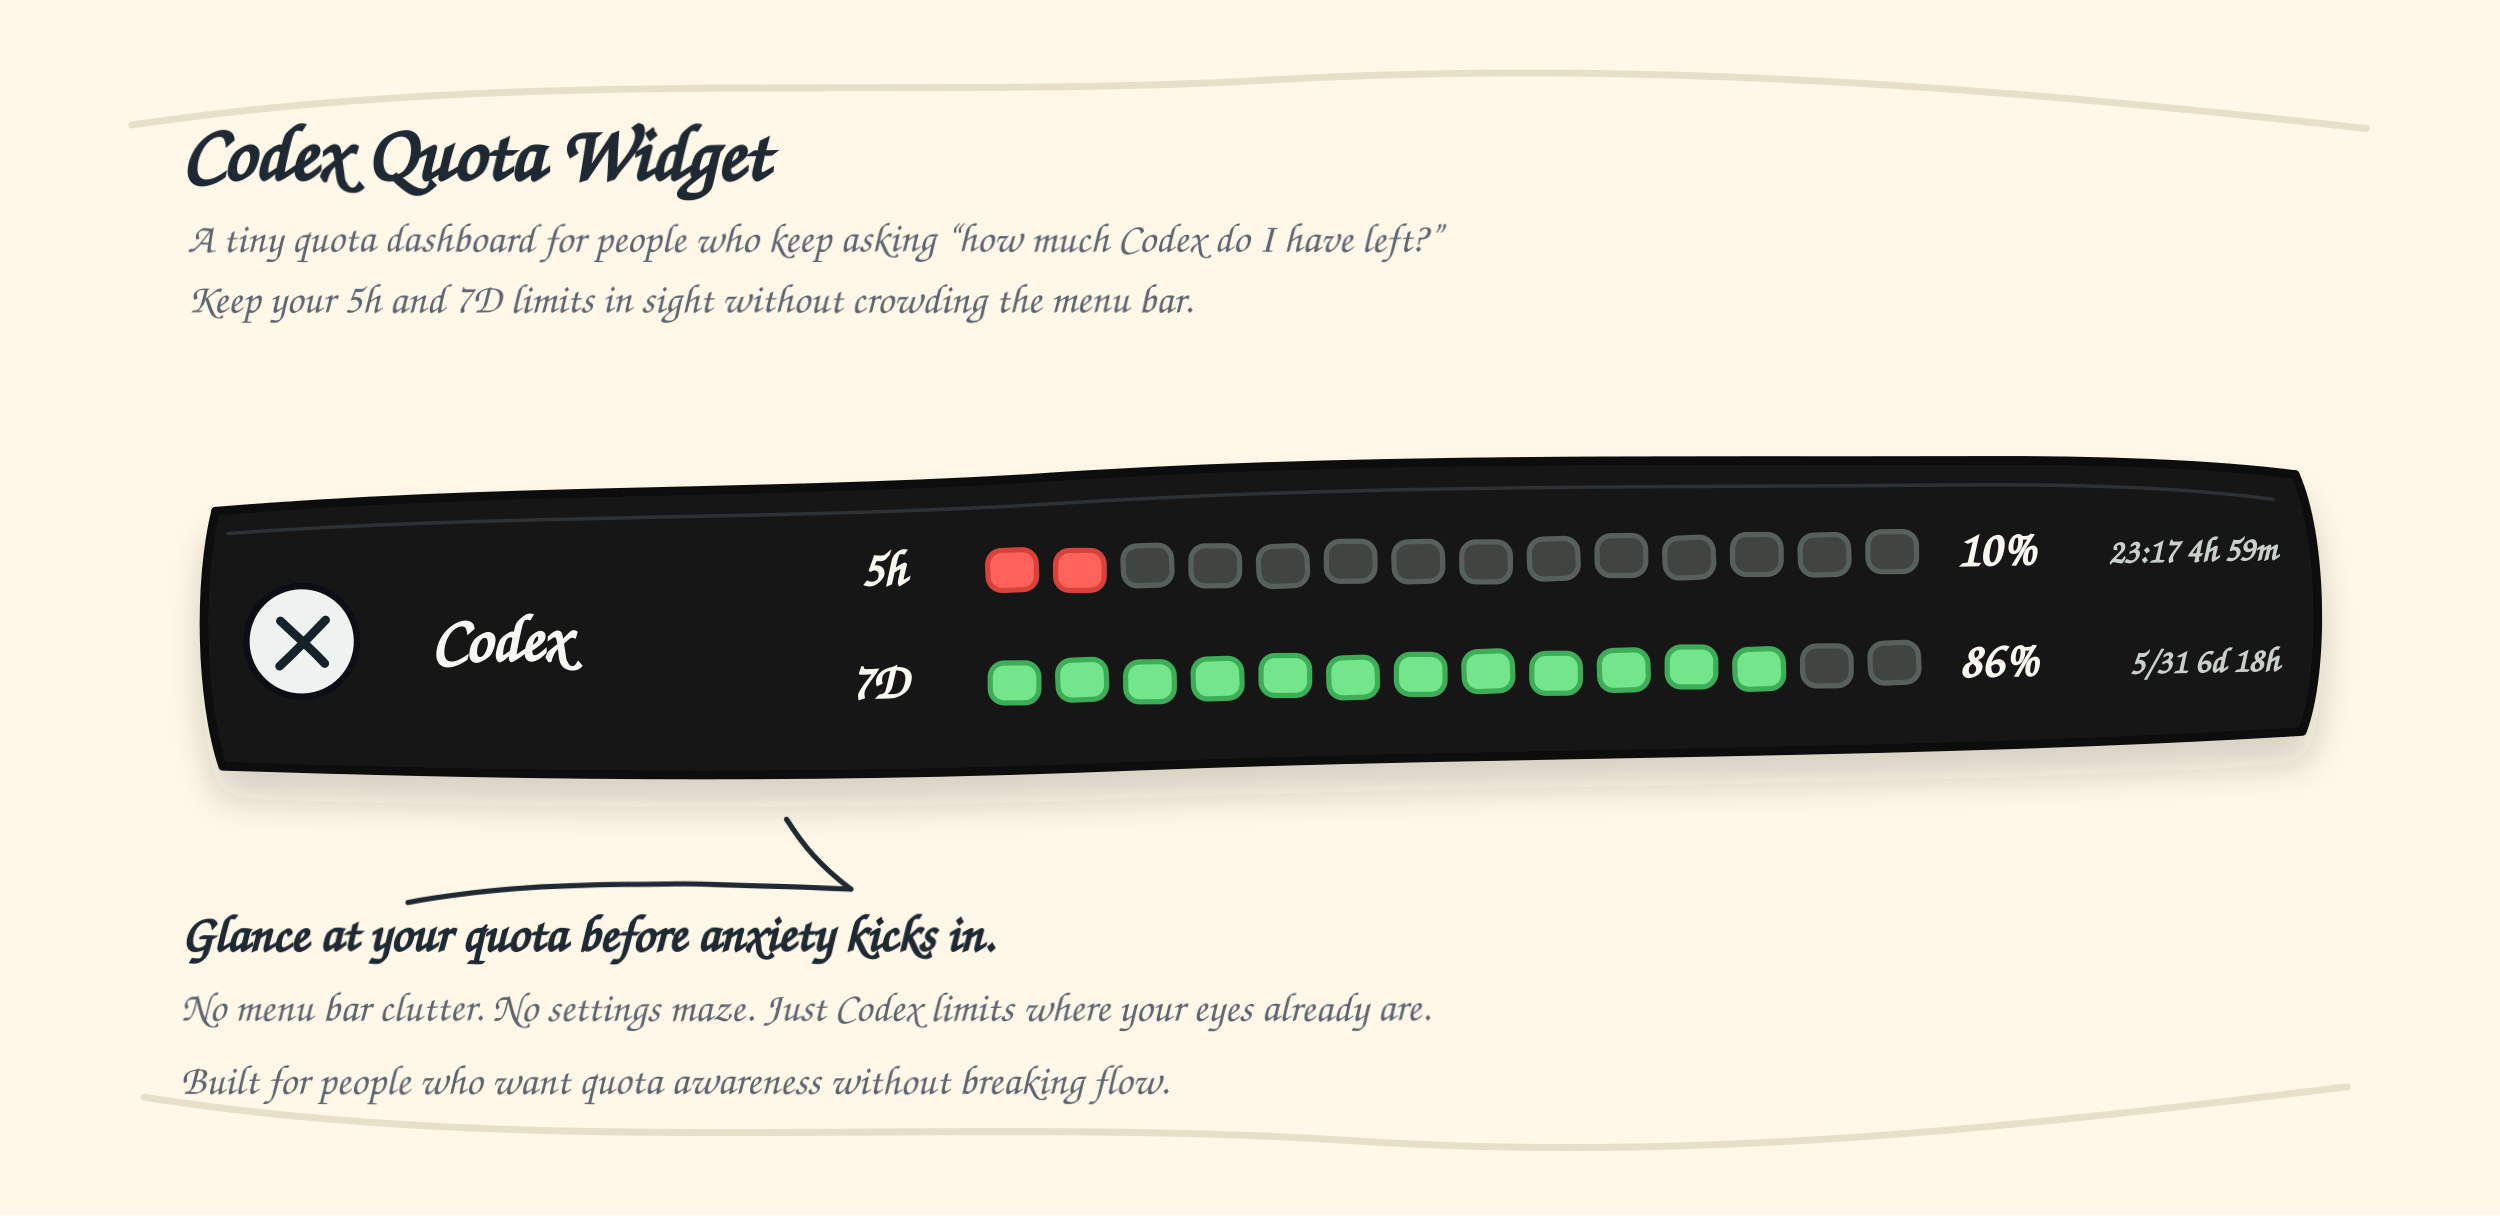
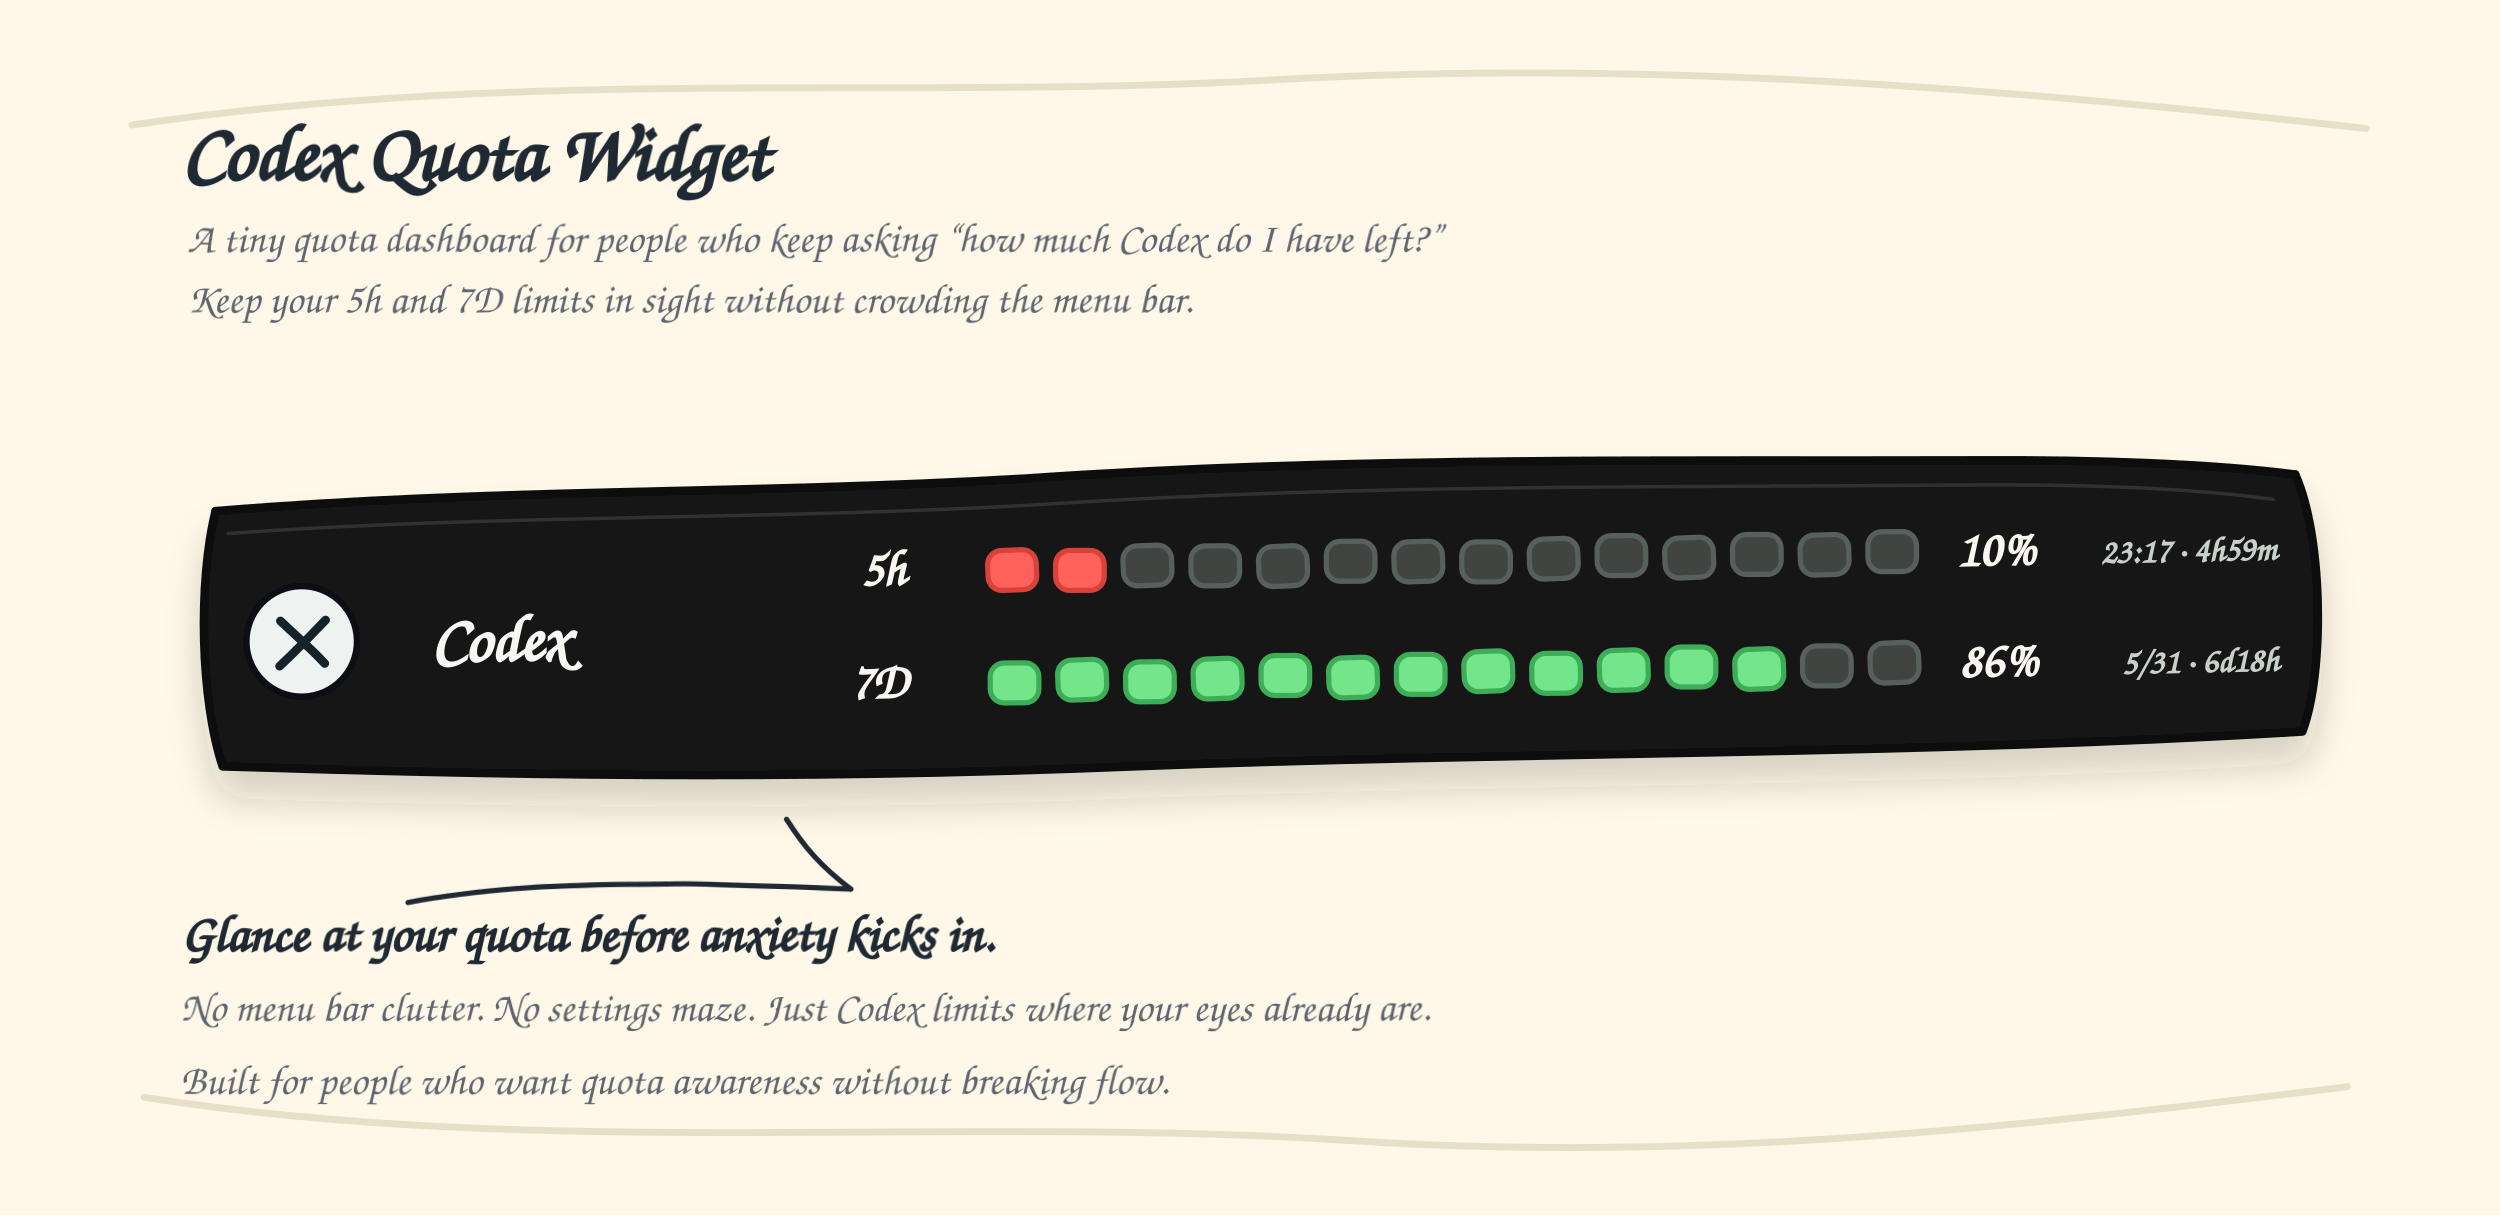
<svg xmlns="http://www.w3.org/2000/svg" width="1440" height="700" viewBox="0 0 1440 700" fill="none" role="img" aria-labelledby="title desc">
  <defs>
    <filter id="sketch" x="-8%" y="-8%" width="116%" height="116%">
      <feTurbulence type="fractalNoise" baseFrequency="0.018" numOctaves="2" seed="7" result="noise" />
      <feDisplacementMap in="SourceGraphic" in2="noise" scale="1.2" xChannelSelector="R" yChannelSelector="G" />
    </filter>
    <filter id="softShadow" x="-20%" y="-20%" width="140%" height="140%">
      <feDropShadow dx="0" dy="16" stdDeviation="10" flood-color="#2D2A24" flood-opacity="0.18" />
    </filter>
    <style>
      .hand {
        font-family: Virgil, "Comic Sans MS", "Bradley Hand", "PingFang SC", "Hiragino Sans GB", cursive;
      }
      .stroke {
        stroke-linecap: round;
        stroke-linejoin: round;
      }
    </style>
  </defs>
  <rect width="1440" height="700" fill="#FFF8E8" />
  <path d="M76 72C306 38 527 58 733 46C948 34 1157 51 1363 74" stroke="#E8DFC9" stroke-width="4" stroke-linecap="round" />
  <path d="M83 632C312 668 546 642 778 657C978 670 1163 649 1352 626" stroke="#E8DFC9" stroke-width="4" stroke-linecap="round" />
  <g filter="url(#sketch)">
    <text x="104" y="104" class="hand" fill="#1F2933" font-size="46" font-weight="700">Codex Quota Widget</text>
    <text x="108" y="145" class="hand" fill="#5C6470" font-size="24">A tiny quota dashboard for people who keep asking “how much Codex do I have left?”</text>
    <text x="108" y="180" class="hand" fill="#5C6470" font-size="24">Keep your 5h and 7D limits in sight without crowding the menu bar.</text>
  </g>
  <g filter="url(#softShadow)" transform="rotate(-1.2 720 374)">
    <path d="M126 282C278 270 438 279 593 273C776 265 964 271 1139 274C1209 275 1277 278 1324 286C1337 316 1338 405 1325 434C1107 443 869 436 650 440C450 444 282 437 127 429C115 390 115 323 126 282Z" fill="#151719" />
    <path class="stroke" d="M126 282C289 272 429 279 593 273C778 264 969 271 1141 274C1209 275 1278 279 1324 286" stroke="#0B0D0E" stroke-width="5" />
    <path class="stroke" d="M1324 286C1339 321 1339 399 1325 434C1102 443 869 436 650 440C447 444 281 437 127 429C115 390 115 323 126 282" stroke="#0B0D0E" stroke-width="5" />
    <path class="stroke" d="M133 295C286 287 447 294 604 288C786 280 963 286 1136 288C1200 289 1260 292 1311 300" stroke="#353A3D" stroke-width="2" opacity="0.75" />
    <circle cx="174" cy="358" r="32" fill="#EEF2F1" stroke="#101112" stroke-width="4" />
    <path class="stroke" d="M162 346C170 354 179 362 187 371" stroke="#13222A" stroke-width="5" />
    <path class="stroke" d="M188 346C180 354 170 364 161 372" stroke="#13222A" stroke-width="5" />
    <text x="248" y="372" class="hand" fill="#F7F7F4" font-size="38" font-weight="700">Codex</text>
    <text x="522" y="333" class="hand" fill="#F9F7EF" font-size="29" font-weight="700" text-anchor="end">5h</text>
    <text x="522" y="398" class="hand" fill="#F9F7EF" font-size="29" font-weight="700" text-anchor="end">7D</text>
    <g transform="translate(570 314)">
      <rect x="0" y="0" width="28" height="23" rx="8" fill="#FF625A" stroke="#D9423A" stroke-width="3" transform="rotate(-1 14 12)" />
      <rect x="39" y="1" width="28" height="23" rx="8" fill="#FF625A" stroke="#D9423A" stroke-width="3" transform="rotate(1 53 12)" />
      <rect x="78" y="-1" width="28" height="23" rx="8" fill="#3F4543" stroke="#59605D" stroke-width="3" transform="rotate(-0.8 92 12)" />
      <rect x="117" y="0" width="28" height="23" rx="8" fill="#3F4543" stroke="#59605D" stroke-width="3" transform="rotate(0.7 131 12)" />
      <rect x="156" y="1" width="28" height="23" rx="8" fill="#3F4543" stroke="#59605D" stroke-width="3" transform="rotate(-1.3 170 12)" />
      <rect x="195" y="-1" width="28" height="23" rx="8" fill="#3F4543" stroke="#59605D" stroke-width="3" transform="rotate(0.9 209 12)" />
      <rect x="234" y="0" width="28" height="23" rx="8" fill="#3F4543" stroke="#59605D" stroke-width="3" transform="rotate(-0.6 248 12)" />
      <rect x="273" y="1" width="28" height="23" rx="8" fill="#3F4543" stroke="#59605D" stroke-width="3" transform="rotate(1.1 287 12)" />
      <rect x="312" y="0" width="28" height="23" rx="8" fill="#3F4543" stroke="#59605D" stroke-width="3" transform="rotate(-0.9 326 12)" />
      <rect x="351" y="-1" width="28" height="23" rx="8" fill="#3F4543" stroke="#59605D" stroke-width="3" transform="rotate(0.7 365 12)" />
      <rect x="390" y="1" width="28" height="23" rx="8" fill="#3F4543" stroke="#59605D" stroke-width="3" transform="rotate(-1.2 404 12)" />
      <rect x="429" y="0" width="28" height="23" rx="8" fill="#3F4543" stroke="#59605D" stroke-width="3" transform="rotate(1 443 12)" />
      <rect x="468" y="1" width="28" height="23" rx="8" fill="#3F4543" stroke="#59605D" stroke-width="3" transform="rotate(-0.6 482 12)" />
      <rect x="507" y="0" width="28" height="23" rx="8" fill="#3F4543" stroke="#59605D" stroke-width="3" transform="rotate(0.8 521 12)" />
    </g>
    <g transform="translate(570 379)">
      <rect x="0" y="0" width="28" height="23" rx="8" fill="#73E58A" stroke="#3EAD58" stroke-width="3" transform="rotate(0.8 14 12)" />
      <rect x="39" y="-1" width="28" height="23" rx="8" fill="#73E58A" stroke="#3EAD58" stroke-width="3" transform="rotate(-1.1 53 12)" />
      <rect x="78" y="1" width="28" height="23" rx="8" fill="#73E58A" stroke="#3EAD58" stroke-width="3" transform="rotate(0.6 92 12)" />
      <rect x="117" y="0" width="28" height="23" rx="8" fill="#73E58A" stroke="#3EAD58" stroke-width="3" transform="rotate(-0.8 131 12)" />
      <rect x="156" y="-1" width="28" height="23" rx="8" fill="#73E58A" stroke="#3EAD58" stroke-width="3" transform="rotate(1.1 170 12)" />
      <rect x="195" y="1" width="28" height="23" rx="8" fill="#73E58A" stroke="#3EAD58" stroke-width="3" transform="rotate(-0.7 209 12)" />
      <rect x="234" y="0" width="28" height="23" rx="8" fill="#73E58A" stroke="#3EAD58" stroke-width="3" transform="rotate(1.2 248 12)" />
      <rect x="273" y="-1" width="28" height="23" rx="8" fill="#73E58A" stroke="#3EAD58" stroke-width="3" transform="rotate(-1 287 12)" />
      <rect x="312" y="1" width="28" height="23" rx="8" fill="#73E58A" stroke="#3EAD58" stroke-width="3" transform="rotate(0.8 326 12)" />
      <rect x="351" y="0" width="28" height="23" rx="8" fill="#73E58A" stroke="#3EAD58" stroke-width="3" transform="rotate(-0.5 365 12)" />
      <rect x="390" y="-1" width="28" height="23" rx="8" fill="#73E58A" stroke="#3EAD58" stroke-width="3" transform="rotate(1.1 404 12)" />
      <rect x="429" y="1" width="28" height="23" rx="8" fill="#73E58A" stroke="#3EAD58" stroke-width="3" transform="rotate(-0.8 443 12)" />
      <rect x="468" y="0" width="28" height="23" rx="8" fill="#3F4543" stroke="#59605D" stroke-width="3" transform="rotate(0.9 482 12)" />
      <rect x="507" y="-1" width="28" height="23" rx="8" fill="#3F4543" stroke="#59605D" stroke-width="3" transform="rotate(-1.1 521 12)" />
    </g>
    <text x="1173" y="335" class="hand" fill="#F9F7EF" font-size="29" font-weight="700" text-anchor="end">10%</text>
    <text x="1173" y="399" class="hand" fill="#F9F7EF" font-size="29" font-weight="700" text-anchor="end">86%</text>
-     <text x="1312" y="335" class="hand" fill="#C9D0CA" font-size="20" font-weight="700" text-anchor="end">23:17 4h 59m</text>
-     <text x="1312" y="399" class="hand" fill="#C9D0CA" font-size="20" font-weight="700" text-anchor="end">5/31 6d 18h</text>
+     <text x="1312" y="335" class="hand" fill="#C9D0CA" font-size="20" font-weight="700" text-anchor="end">23:17 · 4h59m</text>
+     <text x="1312" y="399" class="hand" fill="#C9D0CA" font-size="20" font-weight="700" text-anchor="end">5/31 · 6d18h</text>
  </g>
  <g filter="url(#sketch)">
    <path class="stroke" d="M235 520C314 505 405 509 490 512" stroke="#1F2933" stroke-width="3" />
    <path class="stroke" d="M490 512C472 498 464 489 453 472" stroke="#1F2933" stroke-width="3" />
    <text x="104" y="548" class="hand" fill="#1F2933" font-size="30" font-weight="700">Glance at your quota before anxiety kicks in.</text>
    <text x="104" y="588" class="hand" fill="#5C6470" font-size="24">No menu bar clutter. No settings maze. Just Codex limits where your eyes already are.</text>
    <text x="104" y="630" class="hand" fill="#5C6470" font-size="24">Built for people who want quota awareness without breaking flow.</text>
  </g>
</svg>
